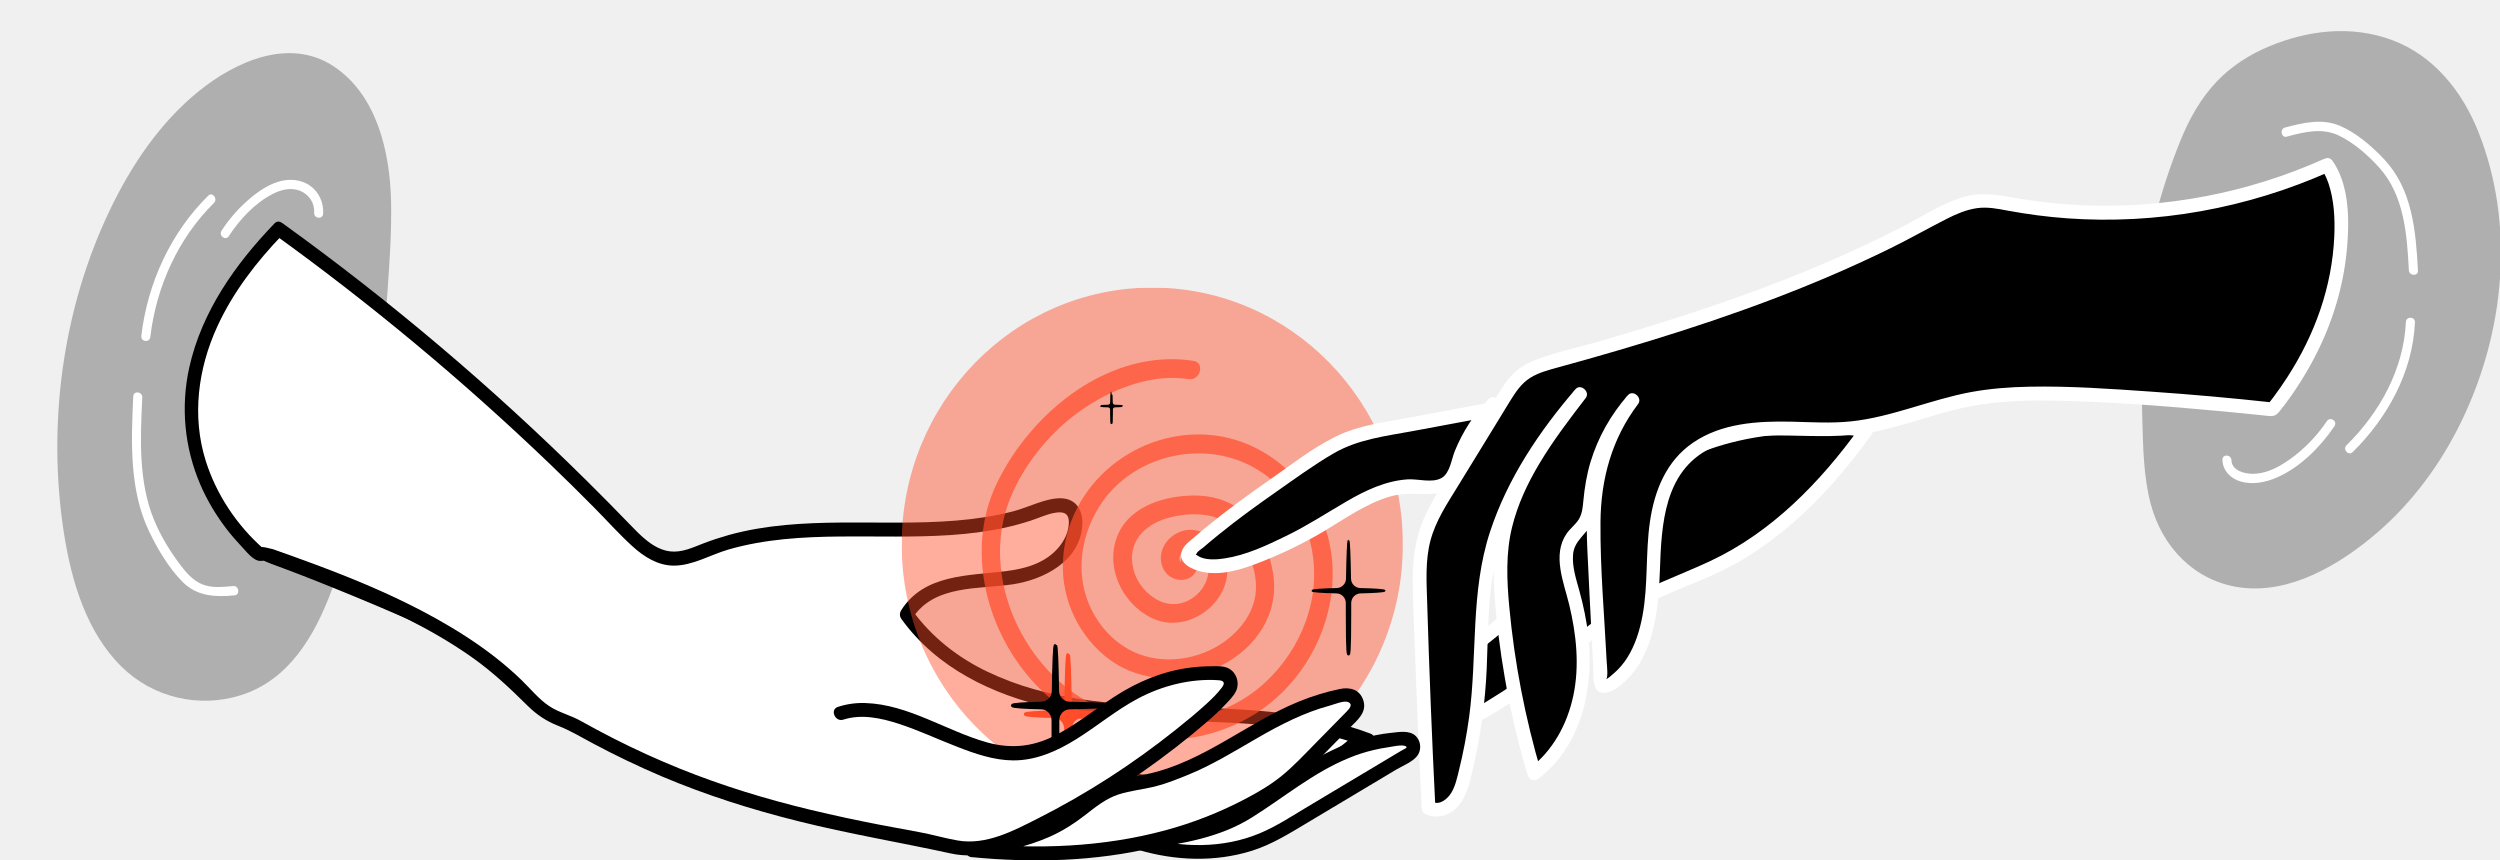
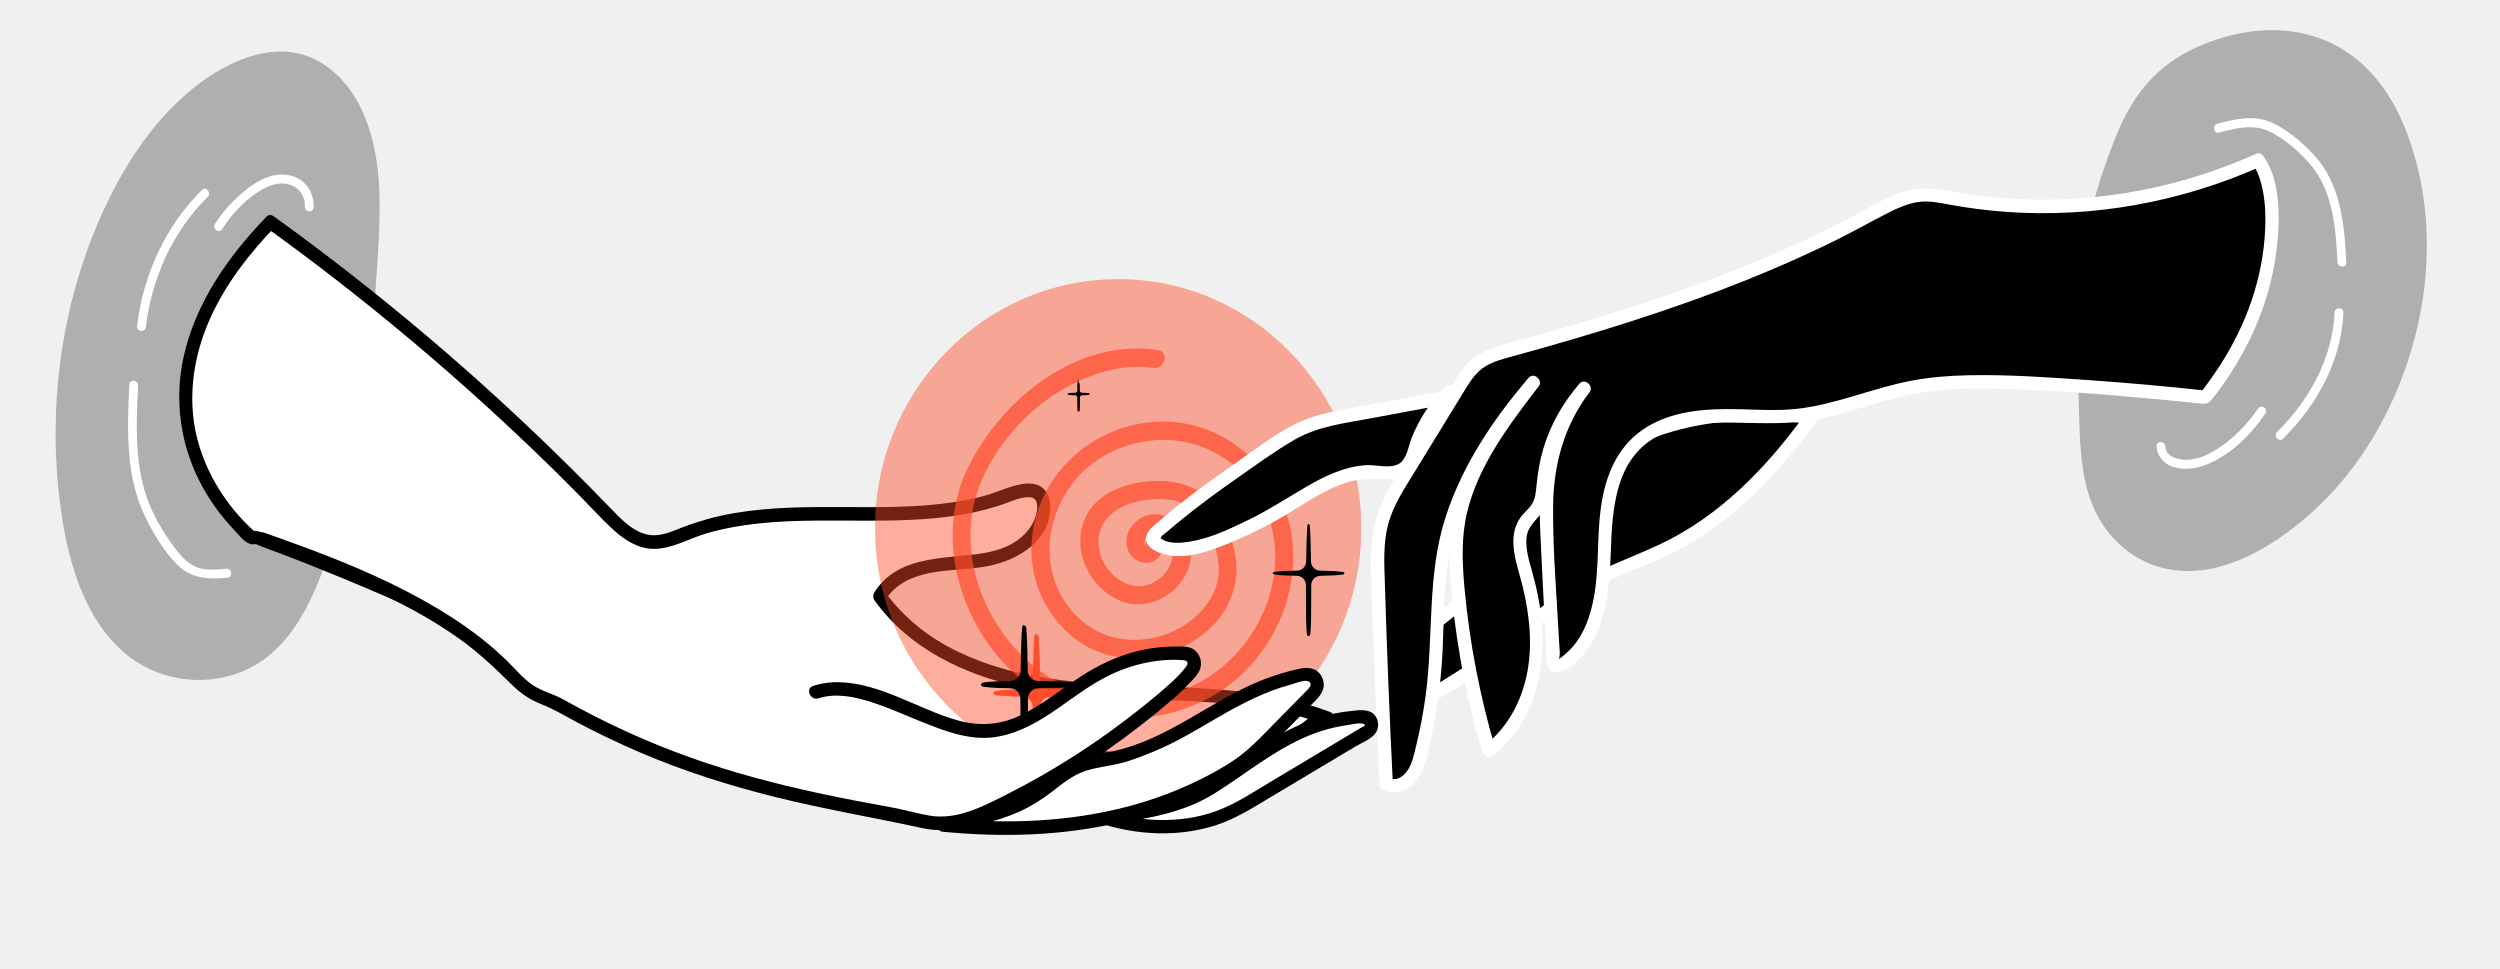
- <svg xmlns="http://www.w3.org/2000/svg" fill="none">
+ <svg xmlns="http://www.w3.org/2000/svg" width="387" height="150" fill="none">
  <path fill="#afafaf" d="M55.648 57.262c-.049 9.875-2.693 19.458-5.893 28.616-1.696 4.846-3.647 9.77-7.049 13.33-5.956 6.228-16.119 6.731-22.716 1.127-5.646-4.797-8.214-12.837-9.4-20.584-2.395-15.679-.23-32.106 6.11-46.224 4.021-8.937 9.881-17.15 17.841-21.809 3.657-2.14 7.949-3.5 11.985-2.307 4.822 1.43 8.372 6.339 9.915 11.612 1.545 5.282 1.415 10.933 1.127 16.448-.348 6.775-.9 13.545-1.66 20.27" />
  <path fill="#afafaf" d="M54.637 57.138c-.068 8.18-1.868 16.19-4.348 23.935-2.15 6.709-4.425 14.802-10.274 19.118-4.909 3.617-11.729 3.916-16.973.989-6.053-3.377-9.078-10.558-10.598-17.162-3.401-14.8-2.022-31.063 3.239-45.276 2.512-6.804 5.952-13.346 10.686-18.794 4.402-5.064 11.32-10.723 18.315-9.846s10.76 8.881 11.657 15.432c.595 4.285.39 8.63.154 12.941-.236 4.313-.553 8.58-.951 12.851-.2 2.098-.418 4.199-.647 6.292-.15 1.35 1.88 1.599 2.029.248.52-4.64.948-9.296 1.273-13.953.326-4.658.635-9.048.547-13.574-.15-7.512-2.142-16.155-8.706-20.427-6.565-4.273-14.574-.754-20.213 3.813-5.795 4.696-10.11 11.101-13.343 17.867-7.123 14.886-9.407 32.221-6.88 48.505 1.13 7.233 3.392 14.858 8.642 20.039 4.718 4.658 11.623 6.271 17.896 4.305 7.232-2.259 11.094-8.868 13.677-15.758 2.996-7.999 5.516-16.377 6.46-24.914.234-2.122.365-4.256.376-6.39.012-1.348-2.018-1.606-2.029-.25z" />
  <path fill="#fff" d="M34.37 35.47c1.659-2.53 3.876-4.918 6.538-6.307 1.266-.661 2.747-1.043 4.119-.52 1.372.524 2.26 1.823 2.161 3.304-.064.899 1.285 1.067 1.349.168.112-1.644-.622-3.27-1.944-4.208-1.412-1-3.216-1.096-4.826-.6-1.794.555-3.404 1.761-4.805 3.02a22 22 0 0 0-3.677 4.319c-.488.747.6 1.58 1.087.832zM35.034 88.029c-1.366.136-2.766.288-4.111-.071-1.345-.36-2.45-1.356-3.354-2.487-1.765-2.212-3.357-4.755-4.44-7.397-2.355-5.766-2.05-12.24-1.758-18.363.046-.9-1.31-1.077-1.354-.168-.317 6.78-.608 14.004 2.366 20.252 1.282 2.686 2.996 5.571 5.093 7.665s4.874 2.269 7.758 1.97c.868-.087.669-1.48-.2-1.392zM22.578 50.624c.898-7.578 4.194-14.838 9.556-20.134.626-.62-.209-1.723-.853-1.1-5.627 5.555-9.11 13.11-10.055 21.066-.11.9 1.242 1.068 1.352.168M41.87 34.389C20.23 56.73 29.859 75.222 38.95 83.223l.62-.078c16.351 5.836 36.617 15.415 53.405 22.65 4.753 2.05 11.211 4.592 16.231 5.759 4.31 1.003 19.67 5.27 24.05 5.864 14.604 1.981 18.23-3.934 32.665-.962 6.101 1.254 14.298 1.886 20.513 1.503s12.497-2.291 17.336-6.361l1.713-.428c-11.516-4.422-24.206-3.492-36.475-4.35-12.269-.859-25.526-4.29-32.792-14.545 1.829-3.069 5.489-4.388 8.932-4.86 3.442-.47 7.015-.347 10.299-1.541 3.285-1.194 6.336-4.218 6.135-7.812-.016-.367-.079-.745-.235-1.071-.798-1.684-3.197-1.139-4.894-.476-15.854 6.176-34.274-.131-50.148 5.973-1.741.67-3.514 1.505-5.365 1.405-2.837-.153-5.093-2.386-7.099-4.468a384.3 384.3 0 0 0-51.964-45.047" />
  <path fill="#000" d="M41.23 33.568c-5.82 6.04-10.923 13.199-12.8 21.643a28.75 28.75 0 0 0 1.668 17.596c1.023 2.368 2.365 4.601 3.916 6.632a35 35 0 0 0 2.29 2.671c.698.725 1.741 2.143 2.784 2.15.146-.003.59-.025.497-.04.15.025.932.386 1.26.505 1.022.37 2.036.752 3.051 1.142q3.164 1.21 6.295 2.483c4.461 1.803 8.898 3.695 13.312 5.61 8.807 3.822 17.554 7.796 26.354 11.639 4.152 1.814 8.325 3.576 12.594 5.059 3.115 1.076 6.278 1.851 9.455 2.661 6.109 1.565 12.184 3.277 18.352 4.615a41.8 41.8 0 0 0 10.25.927c3.448-.112 7.017-.849 10.512-1.47 3.831-.693 7.636-.927 11.51-.424 2.254.292 4.468.826 6.72 1.166s4.506.584 6.77.752c8.942.667 18.385.358 26.185-4.808.493-.323.965-.671 1.435-1.029.09-.071.644-.611.316-.409.05-.036.188-.029.23-.055.44-.182.979-.247 1.448-.358.918-.229 1.247-1.634.232-2.025-18.52-7.012-39.371-.623-57.495-9.277-4.453-2.127-8.419-5.2-11.359-9.285l.018 1.284c3.231-5.162 10.116-4.372 15.204-5.166 4.488-.7 9.926-3.396 10.343-8.744.178-2.272-.891-4.13-3.217-4.165-2.327-.034-4.833 1.36-7.169 1.962-5.65 1.469-11.505 1.682-17.298 1.697-5.792.014-11.302-.167-16.93.36-2.85.266-5.691.728-8.461 1.492-1.292.363-2.567.78-3.824 1.26-1.584.617-3.236 1.404-4.973 1.212-2.544-.285-4.533-2.436-6.238-4.205a371 371 0 0 0-6.29-6.365 383.578 383.578 0 0 0-45.715-38.715c-1.07-.77-2.292.917-1.212 1.695a385 385 0 0 1 41.32 34.43 337 337 0 0 1 6.602 6.496c1.931 1.943 3.77 4.013 5.788 5.856 1.755 1.601 3.847 2.94 6.26 2.943 2.843.001 5.507-1.636 8.201-2.417 5.469-1.582 11.198-1.909 16.849-1.958s11.044.15 16.558-.218c2.733-.19 5.455-.52 8.131-1.108a43 43 0 0 0 3.845-1.046c1.189-.384 2.35-.953 3.58-1.174 1.318-.243 2.234-.036 2.17 1.564-.049 1.324-.652 2.545-1.469 3.544-2.017 2.454-5.062 3.28-8.035 3.65-5.477.684-12.26.417-15.678 5.874-.252.409-.257.892.019 1.285 5.347 7.44 13.731 11.376 22.281 13.326 9.825 2.244 19.925 1.737 29.897 2.443 5.947.426 11.884 1.298 17.507 3.43l.233-2.024c-.601.15-1.266.226-1.844.468-.69.287-1.299.95-1.914 1.387q-1.097.768-2.267 1.405c-2.977 1.62-6.215 2.627-9.531 3.154-6.293.992-12.915.511-19.198-.354-3.171-.443-6.291-1.234-9.491-1.501a36.2 36.2 0 0 0-8.009.237c-5.046.703-9.931 2.015-15.073 1.852-4.434-.141-8.675-1.164-12.967-2.227s-8.787-2.273-13.189-3.404c-5.245-1.339-10.337-2.949-15.373-5.003-5.988-2.446-11.894-5.15-17.807-7.777-12.198-5.424-24.38-10.935-36.9-15.532-1.022-.38-1.892-.774-2.98-.652l.758.194c-3.933-3.485-7.016-8.06-8.622-13.168-2.107-6.705-1.154-13.87 1.74-20.172 2.385-5.201 5.929-9.768 9.838-13.825.916-.948-.344-2.607-1.275-1.638z" />
  <g clip-path="url(#a)">
    <path fill="#ff4c29" stroke="#ff4c29" stroke-miterlimit="10" stroke-width=".5" d="M169.285 107.283c0-.151-4.257-.274-6.759-.321-.979-.019-1.773-.831-1.791-1.833-.056-4.042-.167-6.79-.296-6.79s-.24 2.739-.295 6.79c-.019 1.002-.804 1.814-1.792 1.833-2.502.047-4.312.17-4.312.321s1.782.274 4.275.321c.998.019 1.792.85 1.792 1.87v1.936c0 7.216.147 10.143.332 10.143s.333-2.927.333-10.143v-1.936c0-1.02.794-1.851 1.791-1.87 2.484-.047 6.722-.17 6.722-.321Z" />
    <path fill="#ff4c29" d="M173.088 120.341c20.79 0 37.644-17.268 37.644-38.57 0-21.3-16.854-38.569-37.644-38.569s-37.643 17.268-37.643 38.57c0 21.301 16.853 38.569 37.643 38.569" opacity=".45" />
    <path fill="#ff4c29" d="M177.272 84.319c.241-1.065.037.513.056.01-.019.522-.177-.647-.167-.343-.019-.484.194-.865.565-1.16.752-.617 1.781-.408 2.524.105 1.948 1.322 1.465 4.04.185 5.684-1.503 1.92-3.998 2.7-6.206 1.673-1.929-.884-3.46-2.7-3.979-4.8-.993-3.944 1.586-6.644 5.092-7.651 1.893-.542 3.989-.751 5.937-.437 2.598.408 4.379 2.024 5.594 4.343s2.096 5.123 1.697 7.718c-.333 2.195-1.558 4.125-3.107 5.636-3.488 3.403-8.868 4.79-13.506 3.45-4.24-1.226-7.561-4.885-8.859-9.143-1.401-4.562-.39-9.533 2.133-13.468 4.861-7.556 15.417-10.027 23.108-5.712 6.298 3.526 9.564 10.35 9.007 17.612s-5.232 14.447-11.837 17.878c-8.089 4.201-18.302 3.231-25.426-2.538-7.087-5.731-11.354-15.692-9.379-24.902 1.058-4.942 4.156-9.704 7.635-13.22s8.154-6.369 12.959-7.633c2.356-.618 4.833-.846 7.245-.466 1.753.276 2.504-2.47.742-2.746-12.412-1.94-24.258 7.47-29.527 18.353-5.222 10.778-1.039 24.37 7.57 31.964s21.103 8.772 30.816 2.956c7.866-4.715 12.829-14.096 11.948-23.458s-8.368-17.63-17.996-18.657c-11.169-1.188-21.976 7.309-22.431 19.095-.222 5.721 2.477 11.281 7.004 14.618 4.889 3.602 11.493 3.564 16.781.893 5.287-2.67 8.701-7.813 7.811-13.715-.455-3.022-1.735-6.225-3.739-8.526-2.003-2.3-5.037-3.298-8.079-3.298-4.203 0-9.453 1.426-11.42 5.656-2.309 4.98.659 10.996 5.464 12.954 5.39 2.205 12.18-3.07 10.668-9.134-.622-2.5-3.052-4.448-5.603-4.315-2.681.143-5.046 2.985-3.877 5.703 1.02 2.376 4.628 2.557 5.268-.228.409-1.787-2.272-2.547-2.68-.76z" opacity=".7" />
    <path fill="#000" stroke="#000" stroke-miterlimit="10" stroke-width=".25" d="M208.01 88.736c0-.127-1.535-.233-3.666-.275a1.557 1.557 0 0 1-1.525-1.544c-.052-3.416-.147-5.722-.251-5.722s-.198 2.316-.251 5.722a1.564 1.564 0 0 1-1.525 1.544c-2.131.042-3.666.148-3.666.275s1.514.233 3.635.275c.846.01 1.525.719 1.525 1.576v1.628c0 6.092.125 6.124.282 6.124s.282-.032.282-6.124v-1.628c0-.857.679-1.555 1.525-1.576 2.121-.042 3.635-.148 3.635-.275ZM168.538 60.993c0-.034-.443-.06-1.065-.074a.437.437 0 0 1-.443-.417c-.015-.922-.043-1.547-.072-1.547s-.057.626-.071 1.547c0 .228-.2.41-.444.417-.622.013-1.065.04-1.065.074s.443.06 1.058.074a.44.44 0 0 1 .444.423v.444c0 1.648.035 1.654.085 1.654s.086-.006.086-1.654v-.444c0-.228.193-.423.444-.423.614-.014 1.058-.04 1.058-.074z" />
    <path fill="#000" stroke="#000" stroke-miterlimit="10" stroke-width=".5" d="M167.43 105.979c0-.152-4.277-.275-6.791-.323-.983-.019-1.781-.836-1.799-1.844-.056-4.068-.167-6.834-.297-6.834s-.241 2.757-.297 6.834c-.018 1.008-.807 1.825-1.799 1.844-2.514.048-4.332.171-4.332.323s1.79.276 4.294.323c1.002.019 1.8.856 1.8 1.882v1.949c0 7.261.148 10.208.334 10.208s.334-2.947.334-10.208v-1.949c0-1.026.798-1.863 1.8-1.882 2.495-.047 6.753-.171 6.753-.323Z" />
  </g>
  <path fill="#afafaf" d="M323.219 50.036c-.904-8.1 1.152-16.52 3.889-24.708 1.445-4.336 3.173-8.785 6.68-12.422 6.135-6.38 17.589-8.958 25.602-5.77 6.857 2.727 10.558 8.761 12.653 14.862 4.245 12.34 3.388 26.266-2.416 39.184-3.678 8.185-9.513 16.161-18.062 21.675-3.929 2.538-8.662 4.563-13.343 4.442-5.608-.146-10.097-3.404-12.353-7.399-2.266-3.993-2.668-8.657-2.886-13.24a206 206 0 0 1-.095-16.968" />
  <path fill="#afafaf" d="M324.216 49.807c-.802-7.558.97-15.138 3.255-22.31 2.023-6.366 4.527-12.747 10.248-16.524 4.976-3.287 11.217-4.724 17.029-3.946 6.146.815 11.104 4.768 14.093 10.24 6.486 11.869 6.006 27.218 1.367 39.78-2.295 6.218-5.645 12.106-10.031 17.037-4.619 5.196-10.662 9.947-17.381 11.638-6.206 1.563-12.914-.625-16.143-6.491-1.863-3.397-2.371-7.357-2.597-11.21s-.314-8.035-.293-12.05c.011-2.07.06-4.14.128-6.204.046-1.36-1.994-1.452-2.041-.101-.157 4.44-.175 8.875-.042 13.315.122 4.212.18 8.563 1.244 12.643 1.735 6.662 6.722 11.709 13.476 12.623 7.52 1.023 15.025-3.454 20.623-8.283 5.267-4.542 9.507-10.311 12.573-16.63 6.533-13.451 8.12-29.527 2.583-43.482-2.441-6.154-6.722-11.48-12.91-13.807s-12.746-1.487-18.519.913c-2.874 1.193-5.61 2.918-7.804 5.197-2.493 2.588-4.251 5.762-5.592 9.107-2.924 7.282-5.188 15.37-5.485 23.24a40.4 40.4 0 0 0 .205 5.79c.147 1.345 2.145.872 2-.463z" />
  <path fill="#fff" d="M349.538 63.265c-1.743 2.58-4.063 4.876-6.695 6.472-1.332.81-2.826 1.42-4.378 1.436-1.228.016-3.22-.439-3.264-2.037-.027-.888-1.377-.968-1.357-.068.043 1.636 1.231 2.81 2.702 3.251 1.777.533 3.718.162 5.402-.559 3.503-1.501 6.588-4.572 8.726-7.748.503-.744-.633-1.49-1.136-.747M343.526 20.522c2.583-.693 5.273-1.37 7.792-.169 2.253 1.081 4.433 2.984 6.104 4.852 3.717 4.156 4.146 9.963 4.427 15.372.045.89 1.41.969 1.364.069-.311-5.959-.851-12.21-5.054-16.694-1.84-1.963-4.186-3.991-6.646-5.043-2.687-1.154-5.552-.474-8.269.25-.847.223-.572 1.598.284 1.372zM361.401 48.369c-.321 7.124-3.967 13.637-8.91 18.504-.633.625.278 1.66.92 1.033 5.198-5.118 9.012-11.985 9.352-19.469.046-.901-1.316-.97-1.362-.068" />
  <path fill="#000" d="M280.238 64.753c-5.98 8.326-13.356 15.9-22.469 20.27-3.432 1.639-7.054 2.808-10.45 4.535-9.29 4.724-16.347 13.347-25.739 17.847-.97.462-2.031.888-3.066.68-1.855-.371-2.812-2.718-2.373-4.627s1.852-3.415 3.289-4.708c4.096-3.676 9.024-6.641 11.791-11.457.88-1.526 1.499-3.19 2.452-4.676 1.415-2.21 3.476-3.895 5.499-5.542 3.22-2.618 6.459-5.24 10.033-7.312 9.012-5.222 19.779-6.606 29.967-5.278" />
  <path fill="#fff" d="M279.392 64.183c-5.956 8.265-13.287 15.792-22.48 20.095-4.849 2.272-9.852 3.894-14.367 6.888-4.18 2.775-7.97 6.096-11.929 9.18-2.02 1.57-4.09 3.077-6.274 4.39-1.575.944-5.122 3.6-6.662 1.616-1.541-1.985-.03-4.361 1.39-5.831 1.663-1.726 3.617-3.167 5.466-4.67 1.849-1.502 3.683-3.03 5.255-4.84s2.671-3.89 3.767-6.075c1.212-2.43 2.908-4.269 4.953-5.988s4.227-3.489 6.422-5.11c4.925-3.659 10.332-6.279 16.253-7.628s11.986-1.456 17.951-.703c1.304.165 1.41-1.924.124-2.093-11.21-1.426-22.99.354-32.677 6.75-2.454 1.624-4.781 3.456-7.077 5.309-2.119 1.717-4.31 3.403-5.987 5.599-1.678 2.195-2.502 4.936-4.122 7.185-1.528 2.114-3.516 3.838-5.503 5.478s-3.984 3.1-5.789 4.858c-1.605 1.56-3.128 3.606-3.053 5.987.058 1.985 1.193 4.025 3.172 4.5 2.436.579 5.228-1.379 7.238-2.595 4.611-2.798 8.708-6.38 12.937-9.727 2.168-1.709 4.376-3.352 6.731-4.78 2.519-1.534 5.187-2.703 7.906-3.807 2.941-1.193 5.859-2.41 8.616-4.046 2.6-1.543 5.062-3.349 7.37-5.319 4.59-3.934 8.55-8.58 12.1-13.51.784-1.095-.928-2.203-1.704-1.12z" />
  <path fill="#000" d="M224.266 60.737a22.9 22.9 0 0 0-5.302 8.8c-.328 1.005-.622 2.088-1.393 2.787-1.285 1.169-3.219.77-4.917.705-5.152-.208-9.731 3.151-14.211 5.824a64 64 0 0 1-10.252 4.922c-2.972 1.11-6.397 1.956-9.15.418-.23-.127-.478-.298-.568-.552-.174-.482.244-.967.626-1.311 5.572-4.954 11.741-9.125 17.894-13.283 1.566-1.063 3.15-2.13 4.873-2.877 2.113-.923 4.394-1.353 6.658-1.77 5.267-.976 10.542-1.963 15.809-2.939" />
  <path fill="#fff" d="M223.584 59.964a24.6 24.6 0 0 0-5.056 7.81c-.508 1.256-.731 3.349-2.013 4.043-1.405.77-3.496.103-5.015.187-3.318.204-6.386 1.661-9.244 3.326-2.858 1.664-5.835 3.603-8.919 5.111s-6.112 2.937-9.351 3.436c-1.174.185-2.986.328-4.04-.38-.634-.423-.353.082-.175-.395.104-.262.76-.67.972-.85.761-.66 1.526-1.302 2.304-1.927 2.71-2.2 5.524-4.254 8.387-6.252s5.865-4.218 8.957-6.003c3.638-2.1 7.826-2.572 11.846-3.318s8.2-1.528 12.3-2.292c1.292-.241.87-2.28-.423-2.039-4.029.748-8.058 1.496-12.076 2.25-4.019.756-7.887 1.163-11.436 2.93s-6.603 4.188-9.757 6.387c-3.18 2.213-6.328 4.486-9.336 6.945a78 78 0 0 0-2.137 1.792c-.637.546-1.437 1.11-1.787 1.921-.624 1.454.564 2.367 1.72 2.85 2.857 1.194 6.126.393 8.922-.63a64.4 64.4 0 0 0 10.676-5.08c3.213-1.918 6.386-4.206 9.997-5.228 2.091-.586 4.001-.304 6.117-.365 1.796-.043 3.332-.72 4.19-2.427s1.221-3.537 2.096-5.21a22.5 22.5 0 0 1 3.635-5.062c.921-.962-.444-2.5-1.371-1.526z" />
  <path fill="#000" d="M349.55 24.818c-14.859 6.697-31.61 8.769-47.478 5.87-1.484-.276-2.984-.586-4.498-.512-2.788.14-5.341 1.596-7.814 2.947-17.637 9.622-36.804 15.782-56.049 21.075-1.876.52-3.82 1.064-5.326 2.344-1.069.922-1.834 2.155-2.582 3.375l-8.421 13.734c-1.337 2.183-2.686 4.398-3.402 6.856-.848 2.888-.769 5.962-.677 8.966.314 10.622.739 21.247 1.263 31.858 1.173.699 2.756.153 3.68-.888.925-1.042 1.34-2.441 1.679-3.804a78.7 78.7 0 0 0 2.283-14.38c.349-5.352.152-10.749 1.042-16.035 1.719-10.159 7.366-19.246 14.05-26.985-5.15 6.69-10.498 13.815-11.677 22.231-.44 3.118-.277 6.287.009 9.418a129.7 129.7 0 0 0 4.815 25.28c3.93-2.953 6.306-7.775 7.059-12.696.751-4.93.015-9.975-1.323-14.746-.753-2.662-1.617-5.764-.018-8.026.538-.762 1.31-1.33 1.806-2.111.741-1.17.79-2.637.921-4.019.513-5.323 2.758-10.465 6.285-14.43a27.76 27.76 0 0 0-5.269 11.855c-.77 4.212-.563 8.531-.348 12.801l.878 17.437c.013.244.032.516.199.696.298.321.816.135 1.194-.095 5.079-3.133 6.254-10.093 6.457-16.153.212-6.062.223-12.782 4.222-17.284 3.052-3.435 7.794-4.702 12.283-4.95 4.489-.247 8.997.358 13.476-.116 5.957-.634 11.601-3.137 17.495-4.3 5.662-1.117 11.475-.966 17.218-.704a440 440 0 0 1 28.337 2.206s7.364-8.618 9.458-19.206c2.561-12.942-1.241-17.487-1.241-17.487z" />
  <path fill="#fff" d="M349.083 23.883c-11.407 5.11-23.888 7.489-36.25 6.948a79 79 0 0 1-9.095-.924c-3.01-.485-5.953-1.232-9.023-.256-3.069.975-5.736 2.733-8.53 4.188a177 177 0 0 1-8.89 4.29c-12.132 5.458-24.756 9.612-37.484 13.266-2.966.847-6.037 1.5-8.935 2.588-1.264.473-2.46 1.102-3.46 2.046-1.107 1.055-1.902 2.41-2.706 3.718l-5.296 8.636c-1.767 2.883-3.625 5.596-5.095 8.571-1.471 2.976-2.073 6.207-2.096 9.59-.017 3.735.191 7.474.321 11.202q.418 11.78 1.001 23.548c.016.349.12.762.461.931 1.685.848 3.615.411 4.924-1.014 1.461-1.584 1.896-3.873 2.373-5.915a82.3 82.3 0 0 0 2.028-14.942c.222-5.028.122-10.266 1.168-15.295.91-4.387 2.561-8.594 4.681-12.51 2.449-4.514 5.481-8.678 8.807-12.54l-1.535-1.329c-4.377 5.684-8.894 11.628-10.962 18.662-1.108 3.786-1.288 7.672-1.02 11.568.298 4.356.841 8.694 1.589 12.984a129 129 0 0 0 3.404 14.505c.239.801 1.038 1.035 1.676.535 6.43-4.94 8.327-13.561 7.461-21.345-.261-2.337-.746-4.642-1.369-6.896-.481-1.745-1.089-3.564-.932-5.408.175-2.115 2.014-2.987 2.835-4.757.777-1.664.667-3.589.948-5.367a24.55 24.55 0 0 1 5.778-12.268l-1.535-1.33c-2.329 3.08-4.07 6.631-5.013 10.408-1.035 4.14-1.054 8.398-.866 12.627.203 4.616.461 9.228.69 13.838.061 1.147.113 2.296.174 3.442.052.969-.066 2.147.228 3.078.561 1.821 2.41 1.08 3.497.287 5.356-3.902 6.099-11.382 6.308-17.548.229-6.923.64-14.888 7.571-18.345 3.611-1.805 7.706-1.99 11.629-1.926 4.288.075 8.523.305 12.772-.524 4.249-.83 8.609-2.465 12.963-3.5 4.355-1.034 8.813-1.294 13.264-1.237 8.79.119 17.598.815 26.346 1.63 2.25.212 4.501.434 6.747.676.957.103 1.271-.036 1.817-.714a47 47 0 0 0 3.19-4.515c3.81-6.047 6.259-12.722 6.91-19.886.372-4.073.36-9.065-1.817-12.654a6 6 0 0 0-.413-.609c-.842-1.023-2.344.409-1.502 1.432.036.04.063.08.09.122-.19-.337.069.108.13.227a10 10 0 0 1 .734 1.667c.844 2.517.987 5.272.875 7.914-.334 7.67-2.932 14.827-7.061 21.215a56 56 0 0 1-2.122 3.05c-.219.288-.437.576-.666.858-.111.14.054-.05-.133.164l.749-.278a460 460 0 0 0-18.296-1.634c-6.063-.417-12.168-.862-18.25-.741-2.962.056-5.937.278-8.856.819s-5.973 1.494-8.934 2.369c-2.96.874-5.932 1.694-8.979 2.017s-5.998.12-8.987.05c-5.034-.103-10.47.183-14.827 3.178-3.984 2.738-5.766 7.166-6.444 11.87-.677 4.705-.248 9.43-1.112 14.084-.413 2.217-1.093 4.439-2.303 6.346a10.6 10.6 0 0 1-2.002 2.327c-.19.158-1.011.938-1.263.882.494.105.201-2.254.196-2.5-.354-7.008-.999-14.08-.94-21.107.05-6.483 1.716-12.548 5.65-17.73.705-.933-.754-2.214-1.535-1.329-2.549 2.91-4.495 6.32-5.622 10.063-.564 1.89-.879 3.819-1.066 5.784-.088.963-.174 1.981-.697 2.816-.495.79-1.277 1.351-1.806 2.111-2.22 3.206-.44 7.334.369 10.667 1.073 4.434 1.59 9.177.62 13.721-.913 4.284-3.073 8.227-6.519 10.879l1.677.536c-2.383-8.08-4-16.404-4.778-24.836-.363-3.95-.538-7.983.417-11.886.832-3.418 2.331-6.61 4.123-9.602 2.065-3.456 4.502-6.645 6.948-9.827.717-.927-.764-2.221-1.535-1.33-5.431 6.318-10.212 13.408-12.843 21.438-2.968 9.05-1.876 18.55-3.142 27.854a76 76 0 0 1-1.518 7.945c-.278 1.12-.527 2.338-1.126 3.343-.555.946-1.742 1.972-2.878 1.407l.461.931a1567 1567 0 0 1-1.238-30.935c-.093-3.052-.296-6.23.493-9.23.789-2.998 2.533-5.59 4.128-8.185l5.295-8.636c.866-1.418 1.729-2.845 2.605-4.256.8-1.288 1.651-2.55 2.938-3.362 1.287-.811 2.714-1.17 4.116-1.56 1.544-.424 3.094-.858 4.636-1.29 12.422-3.517 24.759-7.49 36.671-12.622a192 192 0 0 0 8.758-4.031c2.885-1.419 5.644-2.998 8.489-4.436 1.417-.718 2.9-1.346 4.476-1.567s3.124.096 4.647.382c2.938.54 5.891.932 8.873 1.147 13.46.972 27.109-1.496 39.544-7.062 1.205-.536.267-2.384-.938-1.848zM172.06 126.48c4.976-.734 10.083-1.508 14.501-3.987 1.338-.746 2.581-1.645 3.835-2.529 3.645-2.583 7.338-5.146 11.423-6.877 2.982-1.267 6.203-2.064 9.404-2.04 1.144.008 1.522 1.584.528 2.173-5.694 3.403-11.397 6.807-17.09 10.21-1.332.792-2.671 1.594-4.065 2.264-5.805 2.81-13.134 2.861-19.265.994" />
  <path fill="#000" d="M172.204 127.523c5.469-.802 11.034-1.705 15.835-4.716 4.86-3.04 9.24-6.757 14.578-8.94a24 24 0 0 1 3.766-1.212 22 22 0 0 1 2.074-.392c.6-.085 2.075-.448 2.65-.191.526.228-.218.458-.529.648q-.972.588-1.947 1.162c-1.297.777-2.586 1.544-3.883 2.322-2.722 1.622-5.442 3.253-8.155 4.874-2.418 1.442-4.814 3.041-7.412 4.117-5.487 2.292-11.843 2.19-17.453.513-1.25-.369-2.016 1.576-.767 1.945 5.534 1.651 11.525 1.886 17.09.147 3.08-.964 5.812-2.71 8.576-4.357 2.982-1.786 5.956-3.56 8.938-5.345 1.423-.854 2.846-1.708 4.271-2.552 1.07-.639 2.821-1.243 3.337-2.5.345-.854.128-1.873-.518-2.496-.94-.896-2.495-.586-3.657-.469-6.344.629-11.989 3.999-17.181 7.599-3.028 2.103-5.9 4.275-9.381 5.508-3.48 1.234-6.984 1.718-10.52 2.236-1.298.194-1.004 2.265.293 2.07z" />
  <path fill="#fff" d="M146.065 127.71c14.613 1.447 29.486-.107 42.444-7.3 1.44-.799 2.854-1.65 4.164-2.655 1.54-1.191 2.914-2.581 4.287-3.981 2.149-2.179 4.287-4.366 6.436-6.545.016-.012.024-.022.04-.034 1.11-1.133.124-3.055-1.406-2.768-7.154 1.348-12.23 4.729-18.768 8.556-2.438 1.425-6.114 2.886-8.77 3.801-2.369.822-5.82.969-8.073 2.084-1.802.894-3.328 2.242-4.948 3.446-4.437 3.308-10.01 4.465-15.407 5.387" />
  <path fill="#000" d="M145.935 128.753c9.19.889 18.56.669 27.601-1.494 4.393-1.047 8.695-2.54 12.771-4.534 2.068-1.011 4.103-2.121 6.009-3.436s3.524-2.923 5.138-4.558c1.765-1.791 3.529-3.592 5.294-5.392 1.133-1.156 2.656-2.336 2.029-4.184-.549-1.615-2.033-1.965-3.515-1.657a35.6 35.6 0 0 0-6.121 1.873c-7.776 3.158-14.426 9.101-22.744 10.887-2.083.449-4.281.672-6.245 1.582-2.203 1.023-3.966 2.767-5.957 4.123-4.233 2.884-9.375 3.87-14.28 4.715-1.294.222-1 2.292.293 2.07 3.942-.685 7.934-1.462 11.619-3.122 1.82-.822 3.497-1.884 5.077-3.11s3.201-2.562 5.141-3.186c1.739-.556 3.569-.73 5.336-1.158s3.338-1.079 4.954-1.728c3.717-1.495 7.067-3.582 10.539-5.585s7.048-3.843 10.904-4.872c.669-.18 2.08-.796 2.731-.522.816.342.125 1.071-.227 1.427-1.661 1.69-3.331 3.382-4.991 5.081-1.541 1.568-3.056 3.188-4.76 4.574-1.704 1.387-3.612 2.495-5.543 3.504a58.7 58.7 0 0 1-11.947 4.678c-9.416 2.541-19.227 2.878-28.853 1.944-1.297-.125-1.55 1.955-.253 2.08" />
  <path fill="#fff" d="M126.277 107.148c8.048-2.755 18.759 6.723 26.968 6.006 6.547-.569 11.519-6.137 17.391-9.228a24.5 24.5 0 0 1 12.902-2.756c1.154.072 1.773 1.482 1.067 2.432-1.223 1.634-2.772 3.027-4.323 4.345a122.8 122.8 0 0 1-26.038 16.996c-2.61 1.258-5.331 2.45-8.206 2.544-2.366.08-4.634-.834-6.96-1.25-20.127-3.588-35.155-7.327-52.712-17.254-1.442-.819-3.123-1.139-4.482-2.084-1.258-.876-2.3-2.04-3.388-3.141-9.769-9.928-24.924-15.73-37.93-20.296" />
  <path fill="#000" d="M126.686 108.101c2.719-.88 5.672-.233 8.297.616 3.009.978 5.88 2.335 8.829 3.473 2.661 1.041 5.496 2.018 8.379 2.035 3.413.019 6.596-1.387 9.478-3.188 3.117-1.941 5.969-4.341 9.216-6.077 3.672-1.963 7.979-3.055 12.113-2.782.858.053 1.08.395.541 1.111-.685.909-1.521 1.719-2.355 2.481-1.482 1.355-3.039 2.627-4.6 3.871a122 122 0 0 1-9.967 7.166 119 119 0 0 1-10.75 6.158c-3.677 1.86-7.766 4.04-12.052 3.282-1.95-.343-3.849-.911-5.801-1.263-1.951-.353-3.82-.699-5.728-1.068a238 238 0 0 1-10.419-2.242c-6.718-1.609-13.349-3.628-19.777-6.225a128 128 0 0 1-9.928-4.524 142 142 0 0 1-4.916-2.627c-1.53-.862-3.315-1.269-4.77-2.246-1.555-1.046-2.778-2.578-4.123-3.883a49 49 0 0 0-3.991-3.461c-2.785-2.172-5.768-4.067-8.835-5.78-6.314-3.529-13.026-6.26-19.784-8.73a259 259 0 0 0-4.796-1.713c-1.232-.438-1.998 1.51-.766 1.948 7.07 2.486 14.114 5.1 20.835 8.47 3.405 1.707 6.707 3.6 9.835 5.802 3.127 2.202 5.713 4.65 8.38 7.283 1.393 1.383 2.836 2.343 4.636 3.049s3.469 1.706 5.18 2.624a130 130 0 0 0 10.317 4.943c6.653 2.825 13.534 5.002 20.528 6.747 7.573 1.899 15.279 3.183 22.901 4.847 4.35.955 8.305-.553 12.223-2.461a121 121 0 0 0 11.24-6.244 122 122 0 0 0 10.451-7.299 113 113 0 0 0 4.826-3.953 34 34 0 0 0 2.387-2.261c.611-.652 1.395-1.378 1.771-2.21.542-1.216.069-2.687-1.064-3.328-.785-.442-1.752-.365-2.62-.36-1.06.006-2.122.06-3.181.199-4.105.514-7.887 2.089-11.381 4.345-3.249 2.103-6.262 4.66-9.785 6.251-3.104 1.393-6.191 1.54-9.418.634-6.075-1.71-11.794-5.691-18.224-5.903a11.9 11.9 0 0 0-4.151.578c-1.25.404-.422 2.318.819 1.915" />
  <defs>
    <clipPath id="a">
      <path fill="#fff" d="M135.445 43.202h75.287v77.376h-75.287z" />
    </clipPath>
  </defs>
</svg>
